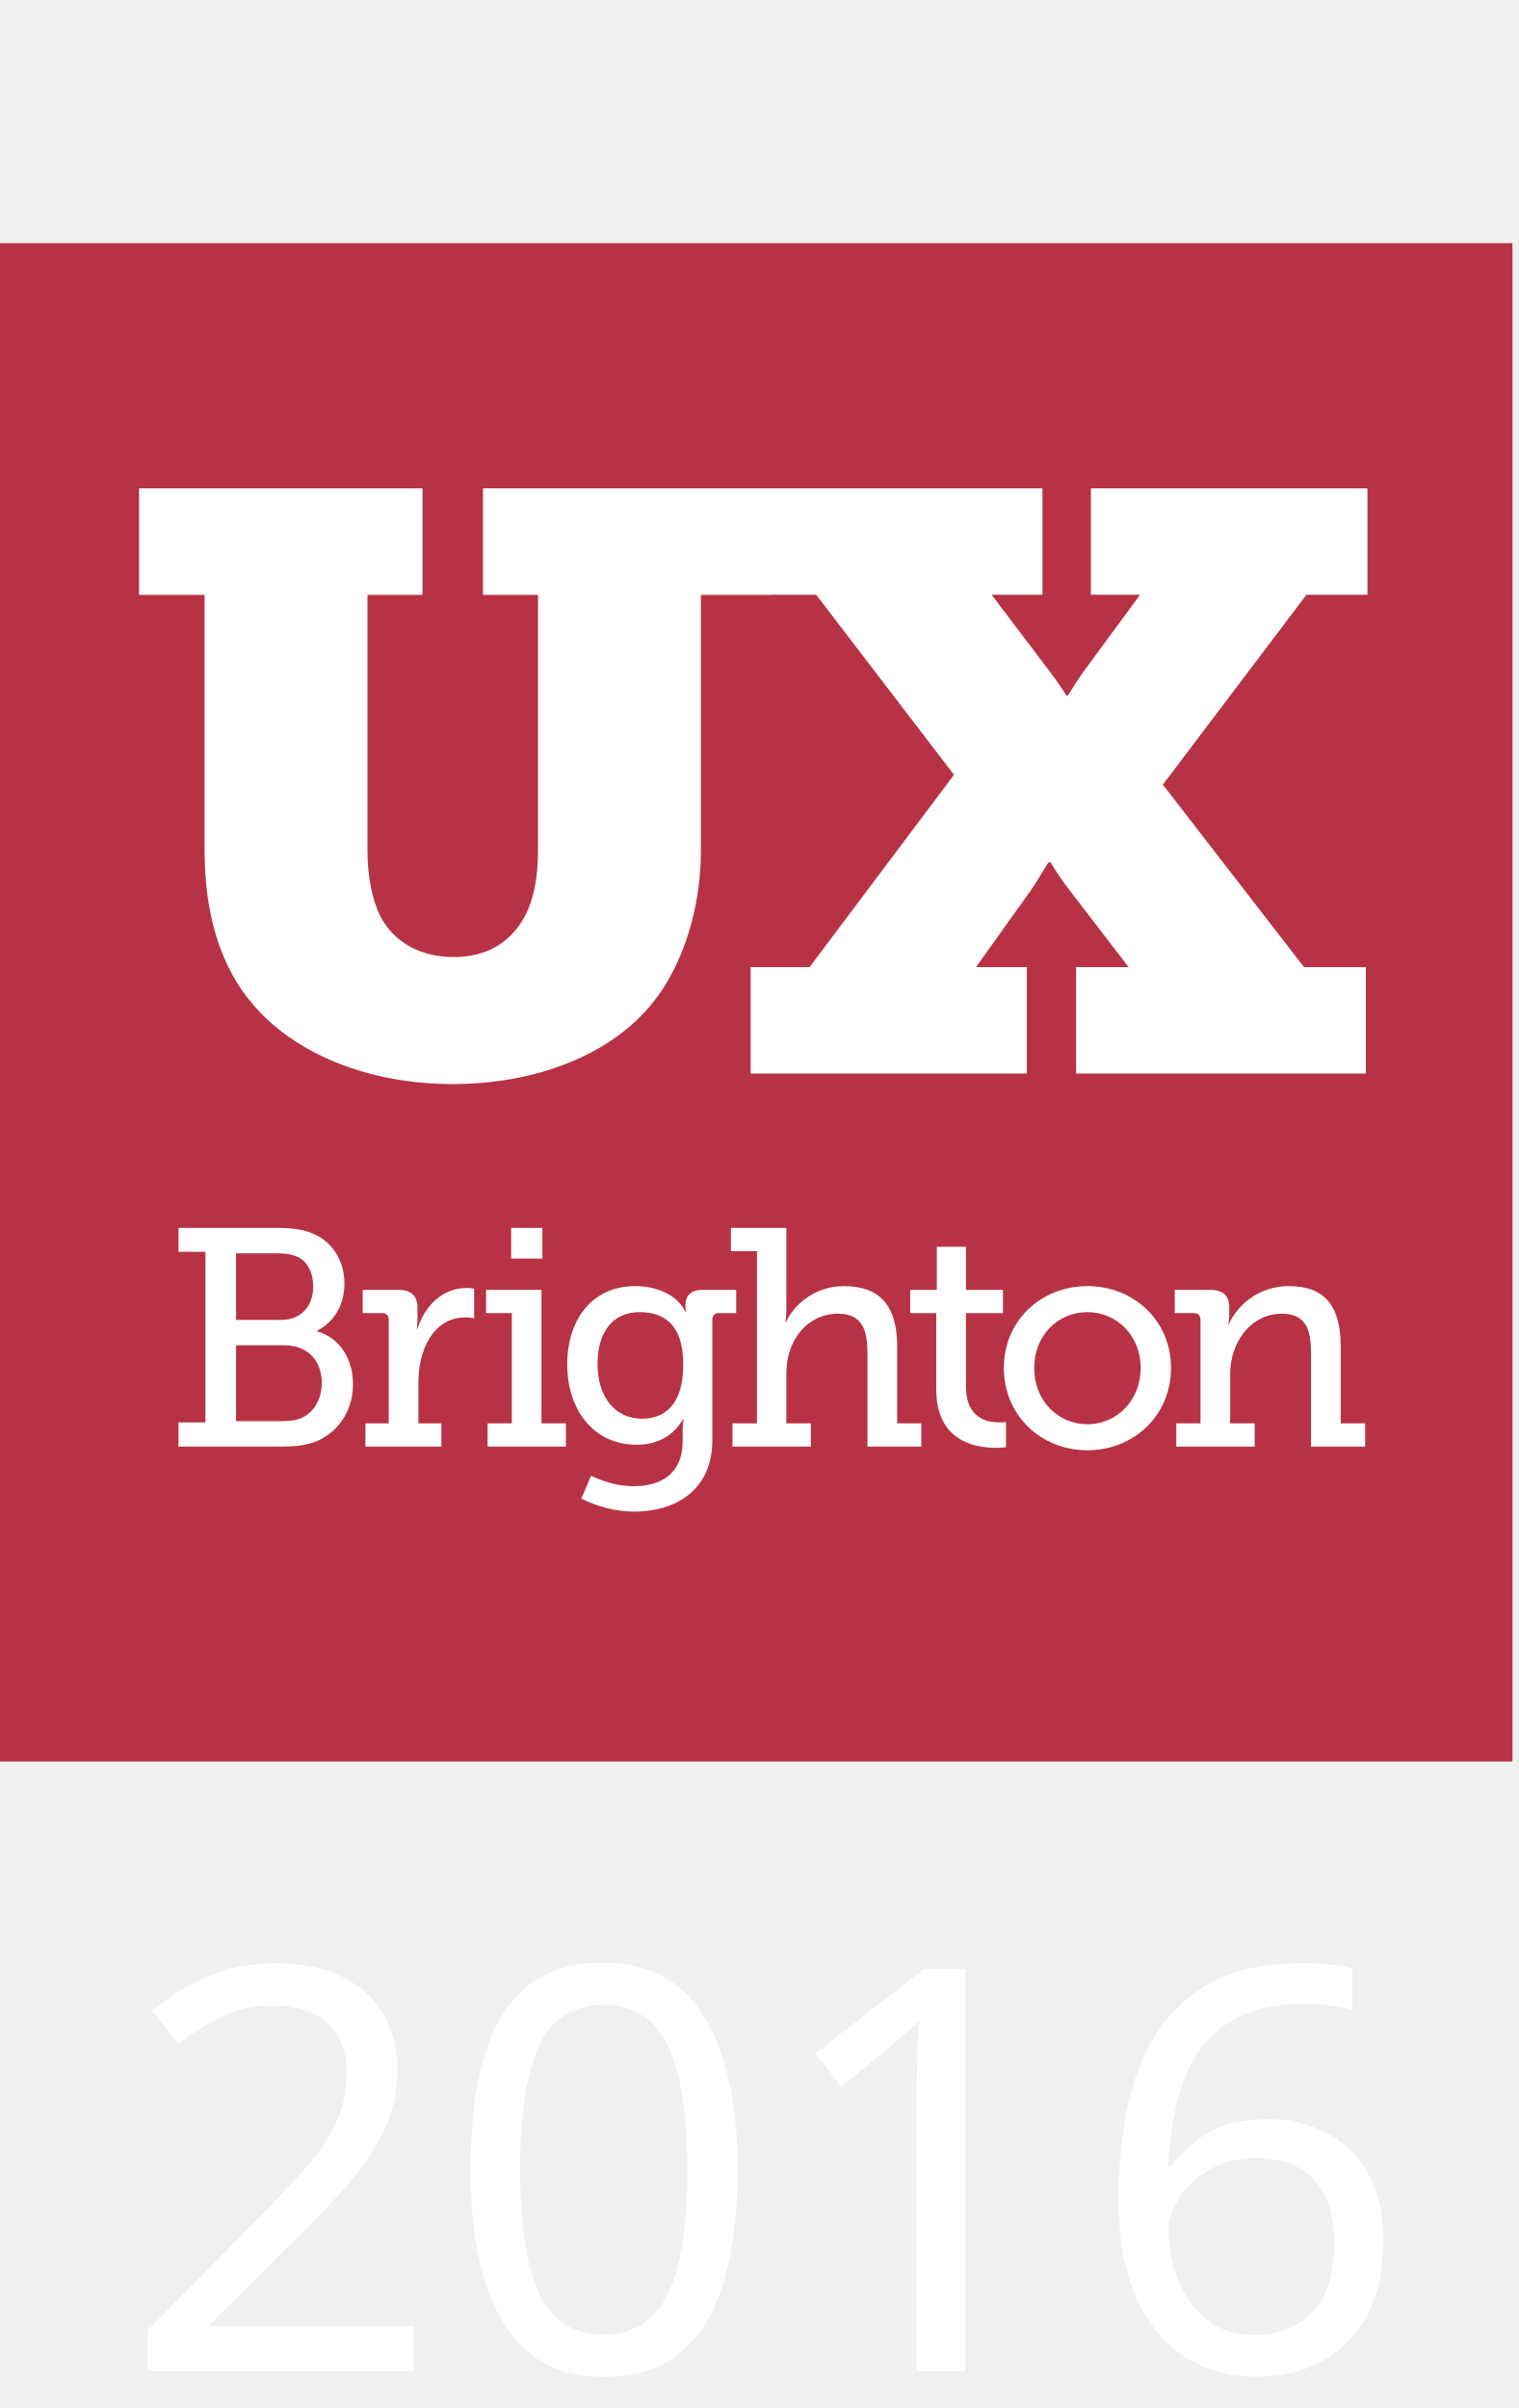
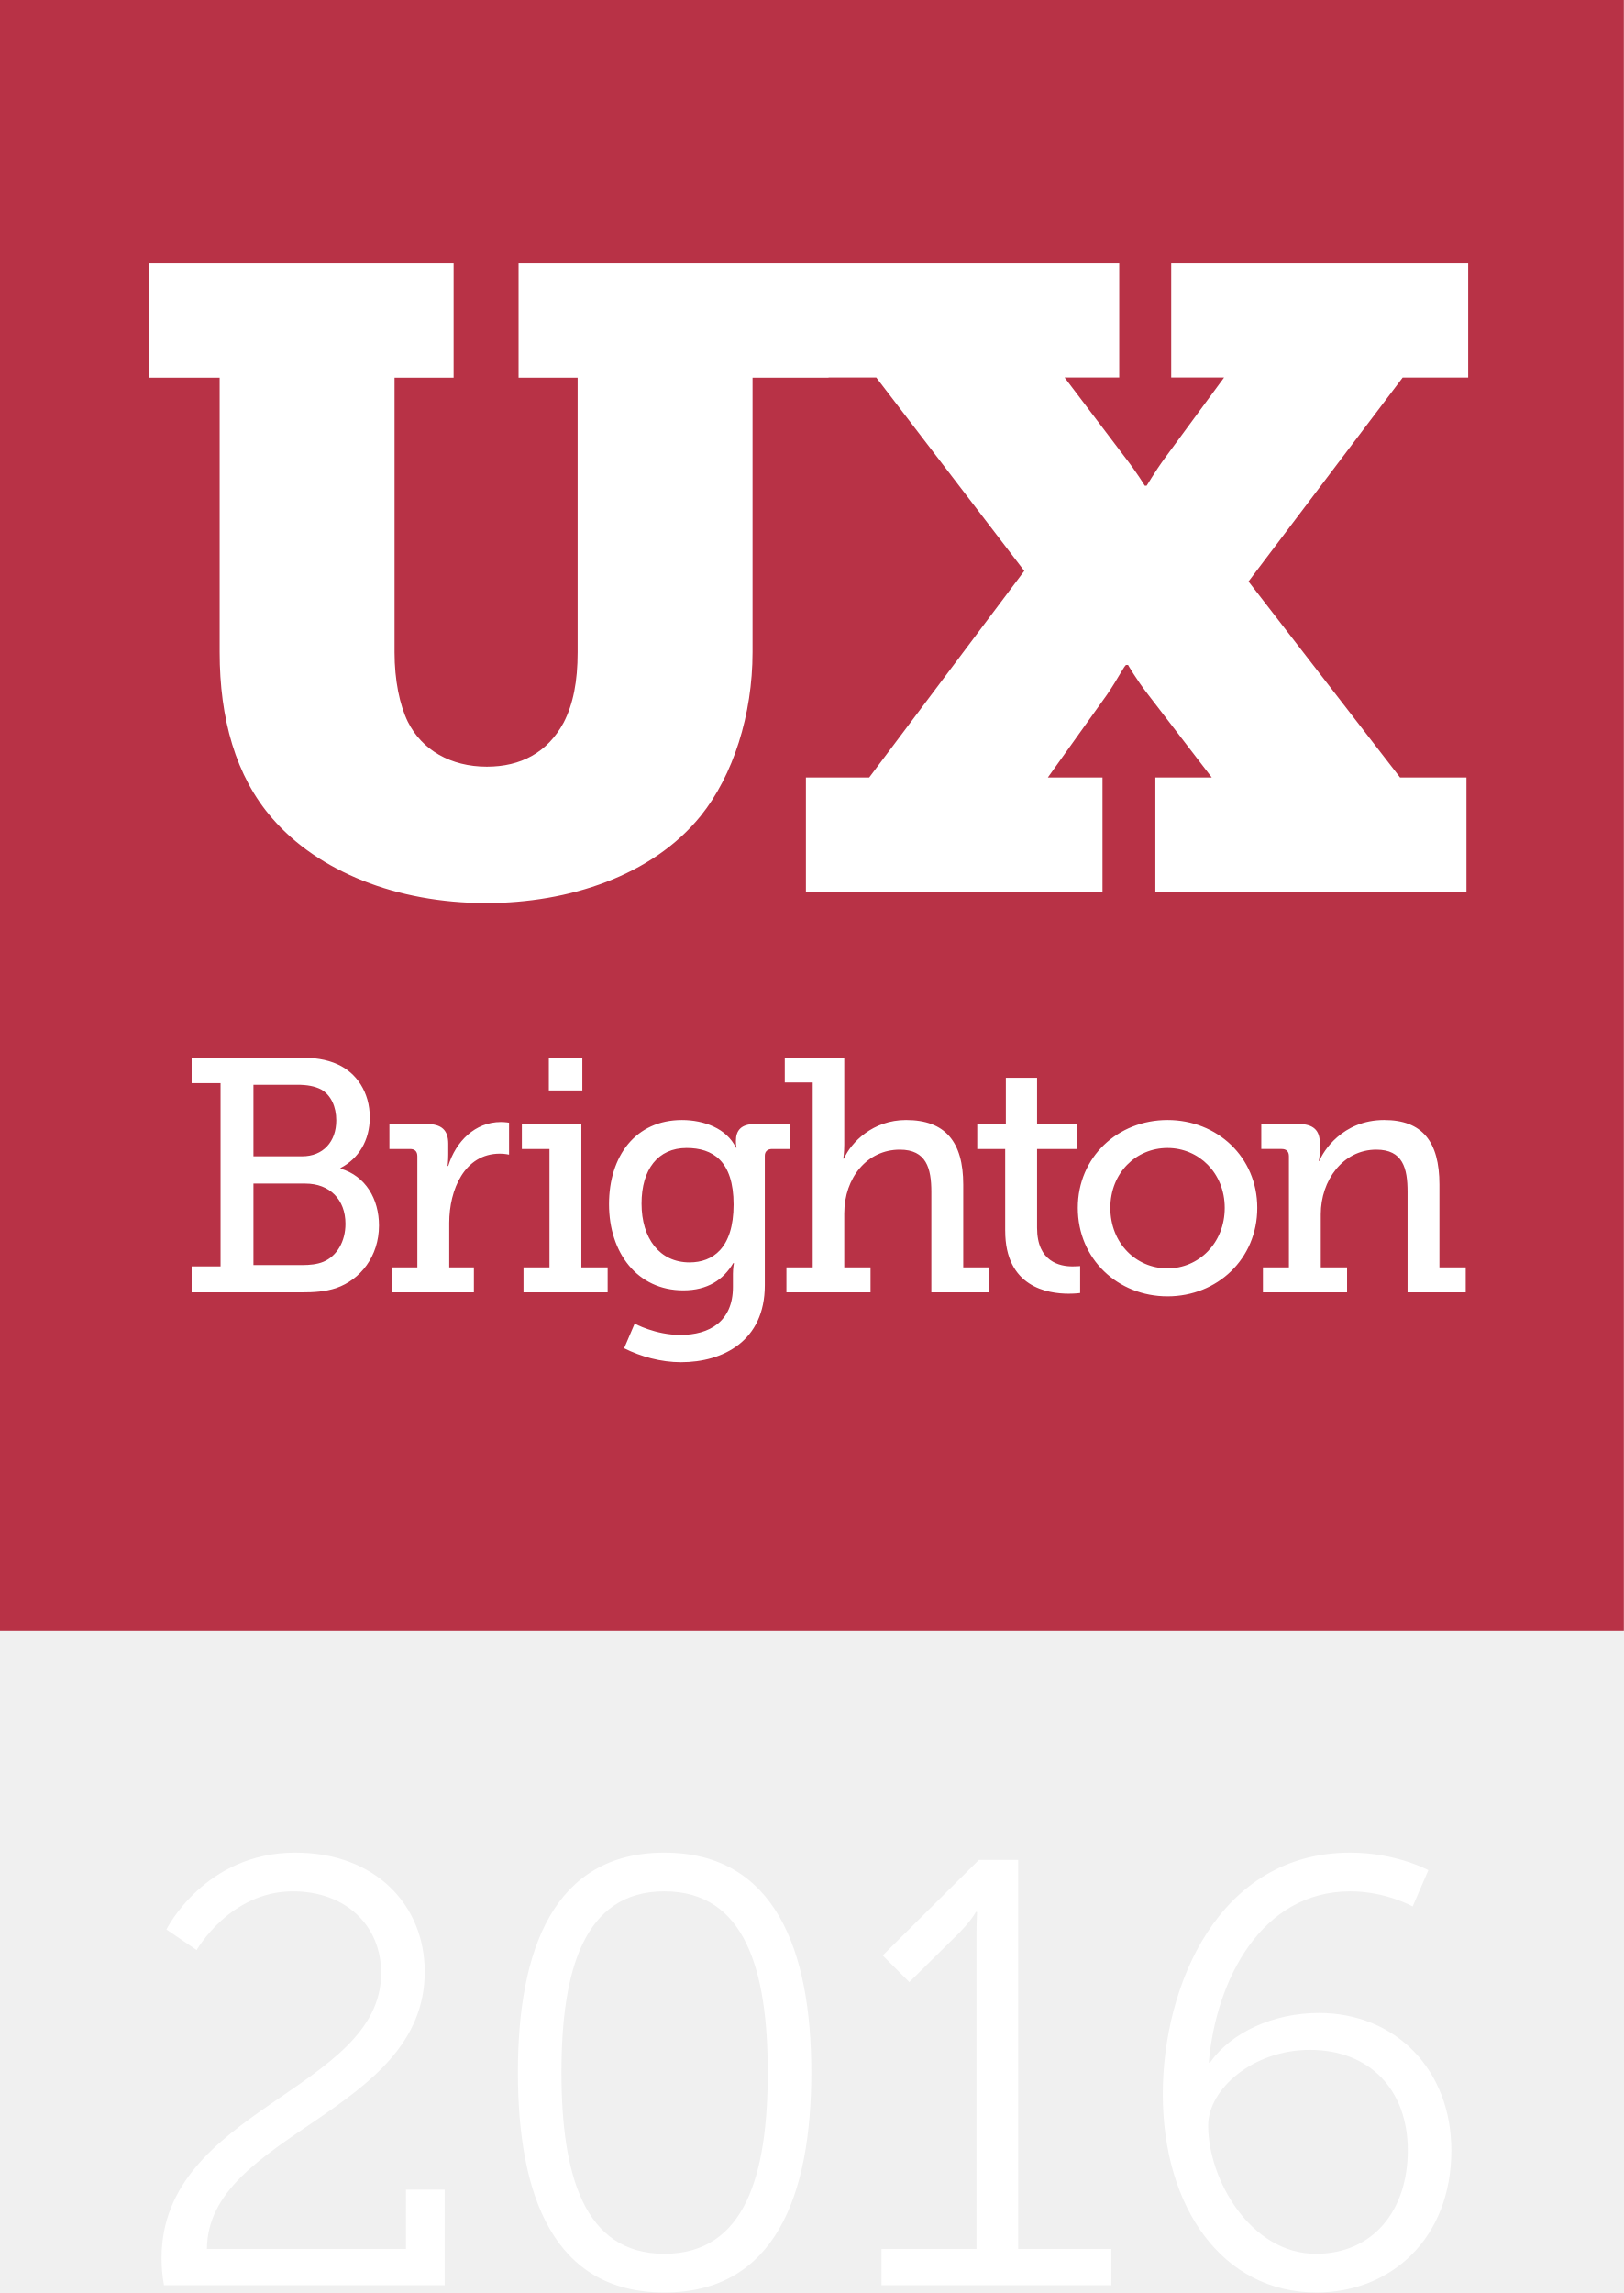
- <svg xmlns="http://www.w3.org/2000/svg" width="100%" height="100%" viewBox="0 0 512 812" version="1.1" xml:space="preserve" style="fill-rule:evenodd;clip-rule:evenodd;stroke-linejoin:round;stroke-miterlimit:1.414;">
-   <rect x="12" y="90" width="492" height="492" style="fill:#fff;" />
-   <path d="M259.417,164.667l92.099,0l0,35.882l-17.153,0l18.812,24.84c3.871,4.964 6.362,9.107 6.362,9.107l0.552,0c0,0.281 2.209,-3.862 6.083,-9.107l18.267,-24.84l-16.601,0l0,-35.882l93.273,0l0,35.885l-20.572,0l-48.423,64.031l47.595,61.537l20.857,0l0,35.88l-97.706,0l0,-35.88l17.711,0l-19.926,-25.944c-3.874,-4.972 -6.362,-9.385 -6.362,-9.385l-0.555,0c-0.552,0 -2.485,4.137 -6.086,9.385l-18.539,25.944l17.153,0l0,35.88l-93.144,0l-0.003,0l0,-35.877l19.885,0l48.698,-64.854l-46.484,-60.72l-14.988,0l0,0.045l-23.871,0l0,86.211c0,19.61 -6.078,38.69 -16.295,51.398c-15.187,18.787 -41.426,27.353 -67.384,27.353c-28.171,0 -52.751,-9.948 -67.107,-26.528c-11.604,-13.26 -16.571,-31.504 -16.577,-52.22l0,-86.214l-22.099,0l0,-35.927l95.575,0l0,35.927l-18.549,0l0,86.214c0,8.835 1.618,16.571 4.175,21.819c4.403,8.848 13.445,14.102 24.808,14.102c10.672,0 19.016,-4.418 24.117,-13.814c3.014,-5.809 4.403,-12.996 4.403,-22.104l0,-86.217l-18.552,0l0,-35.927l96.551,0ZM-2,82l0,512l512,0l0,-512l-512,0ZM60.191,487.796l34.477,0c4.025,0 7.435,-0.207 10.945,-1.356c7.534,-2.613 13.418,-9.923 13.418,-19.641c0,-8.351 -4.233,-15.559 -12.076,-17.859l0,-0.207c5.676,-2.924 9.185,-8.671 9.185,-15.876c0,-7.94 -4.232,-13.997 -10.011,-16.608c-3.614,-1.672 -7.537,-2.193 -12.801,-2.193l-33.137,0l0,8.044l9.083,0l0,57.551l-9.083,0l0,8.144ZM79.599,445.077l0,-22.458l13.73,0c3.098,0 5.471,0.418 7.536,1.465c3.097,1.775 4.749,5.431 4.749,9.712c0,6.685 -4.129,11.281 -10.735,11.281l-15.28,0ZM79.599,479.232l0,-25.589l16.31,0c7.639,0 12.593,5.012 12.593,12.633c0,5.537 -2.683,10.137 -6.915,11.912c-1.963,0.836 -4.441,1.041 -6.503,1.041l-15.485,0l0,0.003ZM123.233,487.796l25.601,0l0,-7.832l-7.742,0l0,-14.002c0,-10.335 4.748,-21.721 15.898,-21.721c1.651,0 2.888,0.312 2.888,0.312l0,-10.025c0,0 -1.238,-0.21 -2.581,-0.21c-8.051,0 -14.141,6.059 -16.517,13.786l-0.205,0c0,0 0.205,-1.566 0.205,-3.655l0,-3.342c0,-4.283 -2.167,-6.163 -6.708,-6.163l-11.768,0l0,7.834l6.504,0c1.444,0 2.27,0.731 2.27,2.298l0,34.886l-7.846,0l0,7.834l0.001,-0.001ZM172.368,424.399l10.527,0l0,-10.341l-10.527,0l0,10.341ZM164.417,487.796l26.427,0l0,-7.832l-8.259,0l0,-45.018l-18.684,0l0,7.834l8.671,0l0,37.186l-8.156,0l0,7.829l0.001,0ZM246.988,487.796l26.421,0l0,-7.832l-8.254,0l0,-16.924c0,-11.279 7.223,-20.052 17.444,-20.052c8.359,0 9.908,5.849 9.908,13.267l0,31.543l18.169,0l0,-7.831l-8.153,0l0,-26.012c0,-13.474 -5.679,-20.264 -17.961,-20.264c-10.426,0 -17.236,6.998 -19.509,12.115l-0.204,0c0,0 0.307,-1.881 0.307,-4.387l0,-27.364l-18.683,0l0,7.833l8.773,0l0,58.075l-8.256,0l-0.002,7.832ZM315.703,468.472c0,17.653 13.315,19.742 19.924,19.742c2.167,0 3.612,-0.208 3.612,-0.208l0,-8.457c0,0 -0.931,0.102 -2.376,0.102c-3.923,0 -11.151,-1.36 -11.151,-12.121l0,-24.751l12.49,0l0,-7.835l-12.49,0l0,-14.516l-9.807,0l0,14.518l-8.983,0l0,7.835l8.776,0l0,25.691l0.005,0ZM396.644,487.796l26.43,0l0,-7.832l-8.261,0l0,-16.713c0,-10.549 6.915,-20.264 17.448,-20.264c8.359,0 9.808,5.849 9.808,13.267l0,31.543l18.269,0l0,-7.831l-8.258,0l0,-26.012c0,-13.474 -5.369,-20.264 -17.342,-20.264c-13.215,0 -19.307,10.025 -20.337,12.846l-0.206,0c0,0 0.309,-1.358 0.309,-3.029l0,-2.714c0,-3.866 -2.067,-5.85 -6.607,-5.85l-11.767,0l0,7.834l6.4,0c1.446,0 2.275,0.731 2.275,2.298l0,34.886l-8.157,0l0,7.832l-0.004,0l0,0.003ZM338.503,461.265c0,16.087 12.59,27.783 28.18,27.783c15.591,0 28.185,-11.699 28.185,-27.783c0,-15.979 -12.593,-27.573 -28.185,-27.573c-15.59,0 -28.18,11.594 -28.18,27.573ZM348.722,461.265c0,-10.964 8.053,-18.8 17.961,-18.8c9.805,0 17.962,7.835 17.962,18.8c0,11.072 -8.156,19.009 -17.962,19.009c-9.905,-0.001 -17.961,-7.938 -17.961,-19.009ZM199.326,497.613l-3.305,7.734c5.161,2.609 11.563,4.386 17.859,4.386c13.214,0 26.322,-6.685 26.322,-24.127l0,-40.736c0,-1.359 0.928,-2.09 2.274,-2.09l5.78,0l0,-7.834l-11.148,0c-4.336,0 -5.987,1.984 -5.987,5.327c0,1.359 0.205,2.091 0.205,2.091l-0.205,0c-2.889,-6.06 -10.114,-8.671 -16.929,-8.671c-14.554,0 -22.917,11.28 -22.917,26.425c0,15.248 8.878,27.05 23.329,27.05c7.64,0 12.595,-3.34 15.692,-8.562l0.205,0c0,0 -0.309,1.669 -0.309,3.341l0,4.178c0,10.866 -7.432,15.042 -16.517,15.042c-7.848,-0.002 -14.349,-3.554 -14.349,-3.554ZM216.564,478.397c-9.396,0 -15.072,-7.523 -15.072,-18.487c0,-10.758 5.163,-17.445 14.142,-17.445c8.156,0 14.763,3.969 14.763,17.757c-0.001,13.784 -6.607,18.175 -13.833,18.175Z" style="fill:#b83246;" />
-   <text x="40.675px" y="799.57px" style="font-family:'MuseoSlab-300', 'Museo Slab';font-weight:300;font-size:190px;fill:#fff;">2016</text>
+ <svg xmlns="http://www.w3.org/2000/svg" width="100%" height="100%" viewBox="0 0 510 720" version="1.1" xml:space="preserve" style="fill-rule:evenodd;clip-rule:evenodd;stroke-linejoin:round;stroke-miterlimit:1.414;">
+   <rect x="12" y="8" width="492" height="492" style="fill:#fff;" />
+   <path d="M259.417,82.667l92.099,0l0,35.882l-17.153,0l18.812,24.84c3.871,4.964 6.362,9.107 6.362,9.107l0.552,0c0,0.281 2.209,-3.862 6.083,-9.107l18.267,-24.84l-16.601,0l0,-35.882l93.273,0l0,35.885l-20.572,0l-48.423,64.031l47.595,61.537l20.857,0l0,35.88l-97.706,0l0,-35.88l17.711,0l-19.926,-25.944c-3.874,-4.972 -6.362,-9.385 -6.362,-9.385l-0.555,0c-0.552,0 -2.485,4.137 -6.086,9.385l-18.539,25.944l17.153,0l0,35.88l-93.144,0l-0.003,0l0,-35.877l19.885,0l48.698,-64.854l-46.484,-60.72l-14.988,0l0,0.045l-23.871,0l0,86.211c0,19.61 -6.078,38.69 -16.295,51.398c-15.187,18.787 -41.426,27.353 -67.384,27.353c-28.171,0 -52.751,-9.948 -67.107,-26.528c-11.604,-13.26 -16.571,-31.504 -16.577,-52.22l0,-86.214l-22.099,0l0,-35.927l95.575,0l0,35.927l-18.549,0l0,86.214c0,8.835 1.618,16.571 4.175,21.819c4.403,8.848 13.445,14.102 24.808,14.102c10.672,0 19.016,-4.418 24.117,-13.814c3.014,-5.809 4.403,-12.996 4.403,-22.104l0,-86.217l-18.552,0l0,-35.927l96.551,0ZM-2,0l0,512l512,0l0,-512l-512,0ZM60.191,405.796l34.477,0c4.025,0 7.435,-0.207 10.945,-1.356c7.534,-2.613 13.418,-9.923 13.418,-19.641c0,-8.351 -4.233,-15.559 -12.076,-17.859l0,-0.207c5.676,-2.924 9.185,-8.671 9.185,-15.876c0,-7.94 -4.232,-13.997 -10.011,-16.608c-3.614,-1.672 -7.537,-2.193 -12.801,-2.193l-33.137,0l0,8.044l9.083,0l0,57.551l-9.083,0l0,8.145ZM79.599,363.077l0,-22.458l13.73,0c3.098,0 5.471,0.418 7.536,1.465c3.097,1.775 4.749,5.431 4.749,9.712c0,6.685 -4.129,11.281 -10.735,11.281l-15.28,0ZM79.599,397.232l0,-25.589l16.31,0c7.639,0 12.593,5.012 12.593,12.633c0,5.537 -2.683,10.137 -6.915,11.912c-1.963,0.836 -4.441,1.041 -6.503,1.041l-15.485,0l0,0.003ZM123.233,405.796l25.601,0l0,-7.832l-7.742,0l0,-14.002c0,-10.335 4.748,-21.721 15.898,-21.721c1.651,0 2.888,0.312 2.888,0.312l0,-10.025c0,0 -1.238,-0.21 -2.581,-0.21c-8.051,0 -14.141,6.059 -16.517,13.786l-0.205,0c0,0 0.205,-1.566 0.205,-3.655l0,-3.342c0,-4.283 -2.167,-6.163 -6.708,-6.163l-11.768,0l0,7.834l6.504,0c1.444,0 2.27,0.731 2.27,2.298l0,34.886l-7.846,0l0,7.834l0.001,-0.001l0,0.001ZM172.368,342.399l10.527,0l0,-10.341l-10.527,0l0,10.341ZM164.417,405.796l26.427,0l0,-7.832l-8.259,0l0,-45.018l-18.684,0l0,7.834l8.671,0l0,37.186l-8.156,0l0,7.829l0.001,0.001ZM246.988,405.796l26.421,0l0,-7.832l-8.254,0l0,-16.924c0,-11.279 7.223,-20.052 17.444,-20.052c8.359,0 9.908,5.849 9.908,13.267l0,31.543l18.169,0l0,-7.831l-8.153,0l0,-26.012c0,-13.474 -5.679,-20.264 -17.961,-20.264c-10.426,0 -17.236,6.998 -19.509,12.115l-0.204,0c0,0 0.307,-1.881 0.307,-4.387l0,-27.364l-18.683,0l0,7.833l8.773,0l0,58.075l-8.256,0l-0.002,7.832l0,0.001ZM315.703,386.472c0,17.653 13.315,19.742 19.924,19.742c2.167,0 3.612,-0.208 3.612,-0.208l0,-8.457c0,0 -0.931,0.102 -2.376,0.102c-3.923,0 -11.151,-1.36 -11.151,-12.121l0,-24.751l12.49,0l0,-7.835l-12.49,0l0,-14.516l-9.807,0l0,14.518l-8.983,0l0,7.835l8.776,0l0,25.691l0.005,0ZM396.644,405.796l26.43,0l0,-7.832l-8.261,0l0,-16.713c0,-10.549 6.915,-20.264 17.448,-20.264c8.359,0 9.808,5.849 9.808,13.267l0,31.543l18.269,0l0,-7.831l-8.258,0l0,-26.012c0,-13.474 -5.369,-20.264 -17.342,-20.264c-13.215,0 -19.307,10.025 -20.337,12.846l-0.206,0c0,0 0.309,-1.358 0.309,-3.029l0,-2.714c0,-3.866 -2.067,-5.85 -6.607,-5.85l-11.767,0l0,7.834l6.4,0c1.446,0 2.275,0.731 2.275,2.298l0,34.886l-8.157,0l0,7.832l-0.004,0l0,0.003ZM338.503,379.265c0,16.087 12.59,27.783 28.18,27.783c15.591,0 28.185,-11.699 28.185,-27.783c0,-15.979 -12.593,-27.573 -28.185,-27.573c-15.59,0 -28.18,11.594 -28.18,27.573ZM348.722,379.265c0,-10.964 8.053,-18.8 17.961,-18.8c9.805,0 17.962,7.835 17.962,18.8c0,11.072 -8.156,19.009 -17.962,19.009c-9.905,-0.001 -17.961,-7.938 -17.961,-19.009ZM199.326,415.613l-3.305,7.734c5.161,2.609 11.563,4.386 17.859,4.386c13.214,0 26.322,-6.685 26.322,-24.127l0,-40.736c0,-1.359 0.928,-2.09 2.274,-2.09l5.78,0l0,-7.834l-11.148,0c-4.336,0 -5.987,1.984 -5.987,5.327c0,1.359 0.205,2.091 0.205,2.091l-0.205,0c-2.889,-6.06 -10.114,-8.671 -16.929,-8.671c-14.554,0 -22.917,11.28 -22.917,26.425c0,15.248 8.878,27.05 23.329,27.05c7.64,0 12.595,-3.34 15.692,-8.562l0.205,0c0,0 -0.309,1.669 -0.309,3.341l0,4.178c0,10.866 -7.432,15.042 -16.517,15.042c-7.848,-0.002 -14.349,-3.554 -14.349,-3.554l0,0ZM216.564,396.397c-9.396,0 -15.072,-7.523 -15.072,-18.487c0,-10.758 5.163,-17.445 14.142,-17.445c8.156,0 14.763,3.969 14.763,17.757c-0.001,13.784 -6.607,18.175 -13.833,18.175Z" style="fill:#b83246;" />
+   <g>
+     <path d="M51.505,717.57l88.16,0l0,-30.02l-12.16,0l0,18.62l-62.51,0c0.19,-36.29 68.4,-42.56 68.4,-87.02c0,-20.9 -15.39,-37.43 -40.66,-37.43c-28.5,0 -40.47,24.13 -40.47,24.13l9.5,6.46c0,0 10.45,-18.43 30.21,-18.43c16.72,0 27.74,10.83 27.74,25.65c0,36.86 -68.97,42.56 -68.97,89.49c0,2.66 0.19,5.51 0.76,8.55Z" style="fill:#fff;fill-rule:nonzero;" />
+     <path d="M208.635,719.85c34.77,0 46.17,-30.4 46.17,-69.16c0,-38.38 -11.4,-68.97 -46.17,-68.97c-34.77,0 -45.98,30.59 -45.98,68.97c0,38.76 11.21,69.16 45.98,69.16ZM208.635,707.69c-25.27,0 -32.3,-24.89 -32.3,-57c0,-31.92 7.03,-56.81 32.3,-56.81c25.46,0 32.49,24.89 32.49,56.81c0,32.11 -7.03,57 -32.49,57Z" style="fill:#fff;fill-rule:nonzero;" />
+     <path d="M276.845,717.57l72.2,0l0,-11.4l-29.26,0l0,-122.17l-12.35,0l-30.21,30.02l8.36,8.36l14.25,-14.06c5.32,-5.13 6.65,-7.98 6.65,-7.98l0.38,0c0,0 -0.19,3.61 -0.19,7.41l0,98.42l-29.83,0l0,11.4Z" style="fill:#fff;fill-rule:nonzero;" />
+     <path d="M413.455,719.85c23.37,0 42.37,-16.91 42.37,-44.65c0,-25.27 -17.48,-43.13 -41.61,-43.13c-14.25,0 -27.55,6.08 -34.2,15.58l-0.38,0c2.28,-26.03 16.53,-53.77 44.46,-53.77c11.21,0 19.57,4.75 19.57,4.75l4.94,-11.4c0,0 -10.07,-5.51 -24.51,-5.51c-41.42,0 -58.9,41.8 -58.9,75.81c0,35.72 18.81,62.32 48.26,62.32ZM379.445,667.41c0,-11.4 14.06,-23.75 31.92,-23.75c18.81,0 30.78,12.54 30.78,31.54c0,18.81 -10.83,32.49 -28.88,32.49c-20.52,0 -33.82,-23.37 -33.82,-40.28Z" style="fill:#fff;fill-rule:nonzero;" />
+   </g>
</svg>
